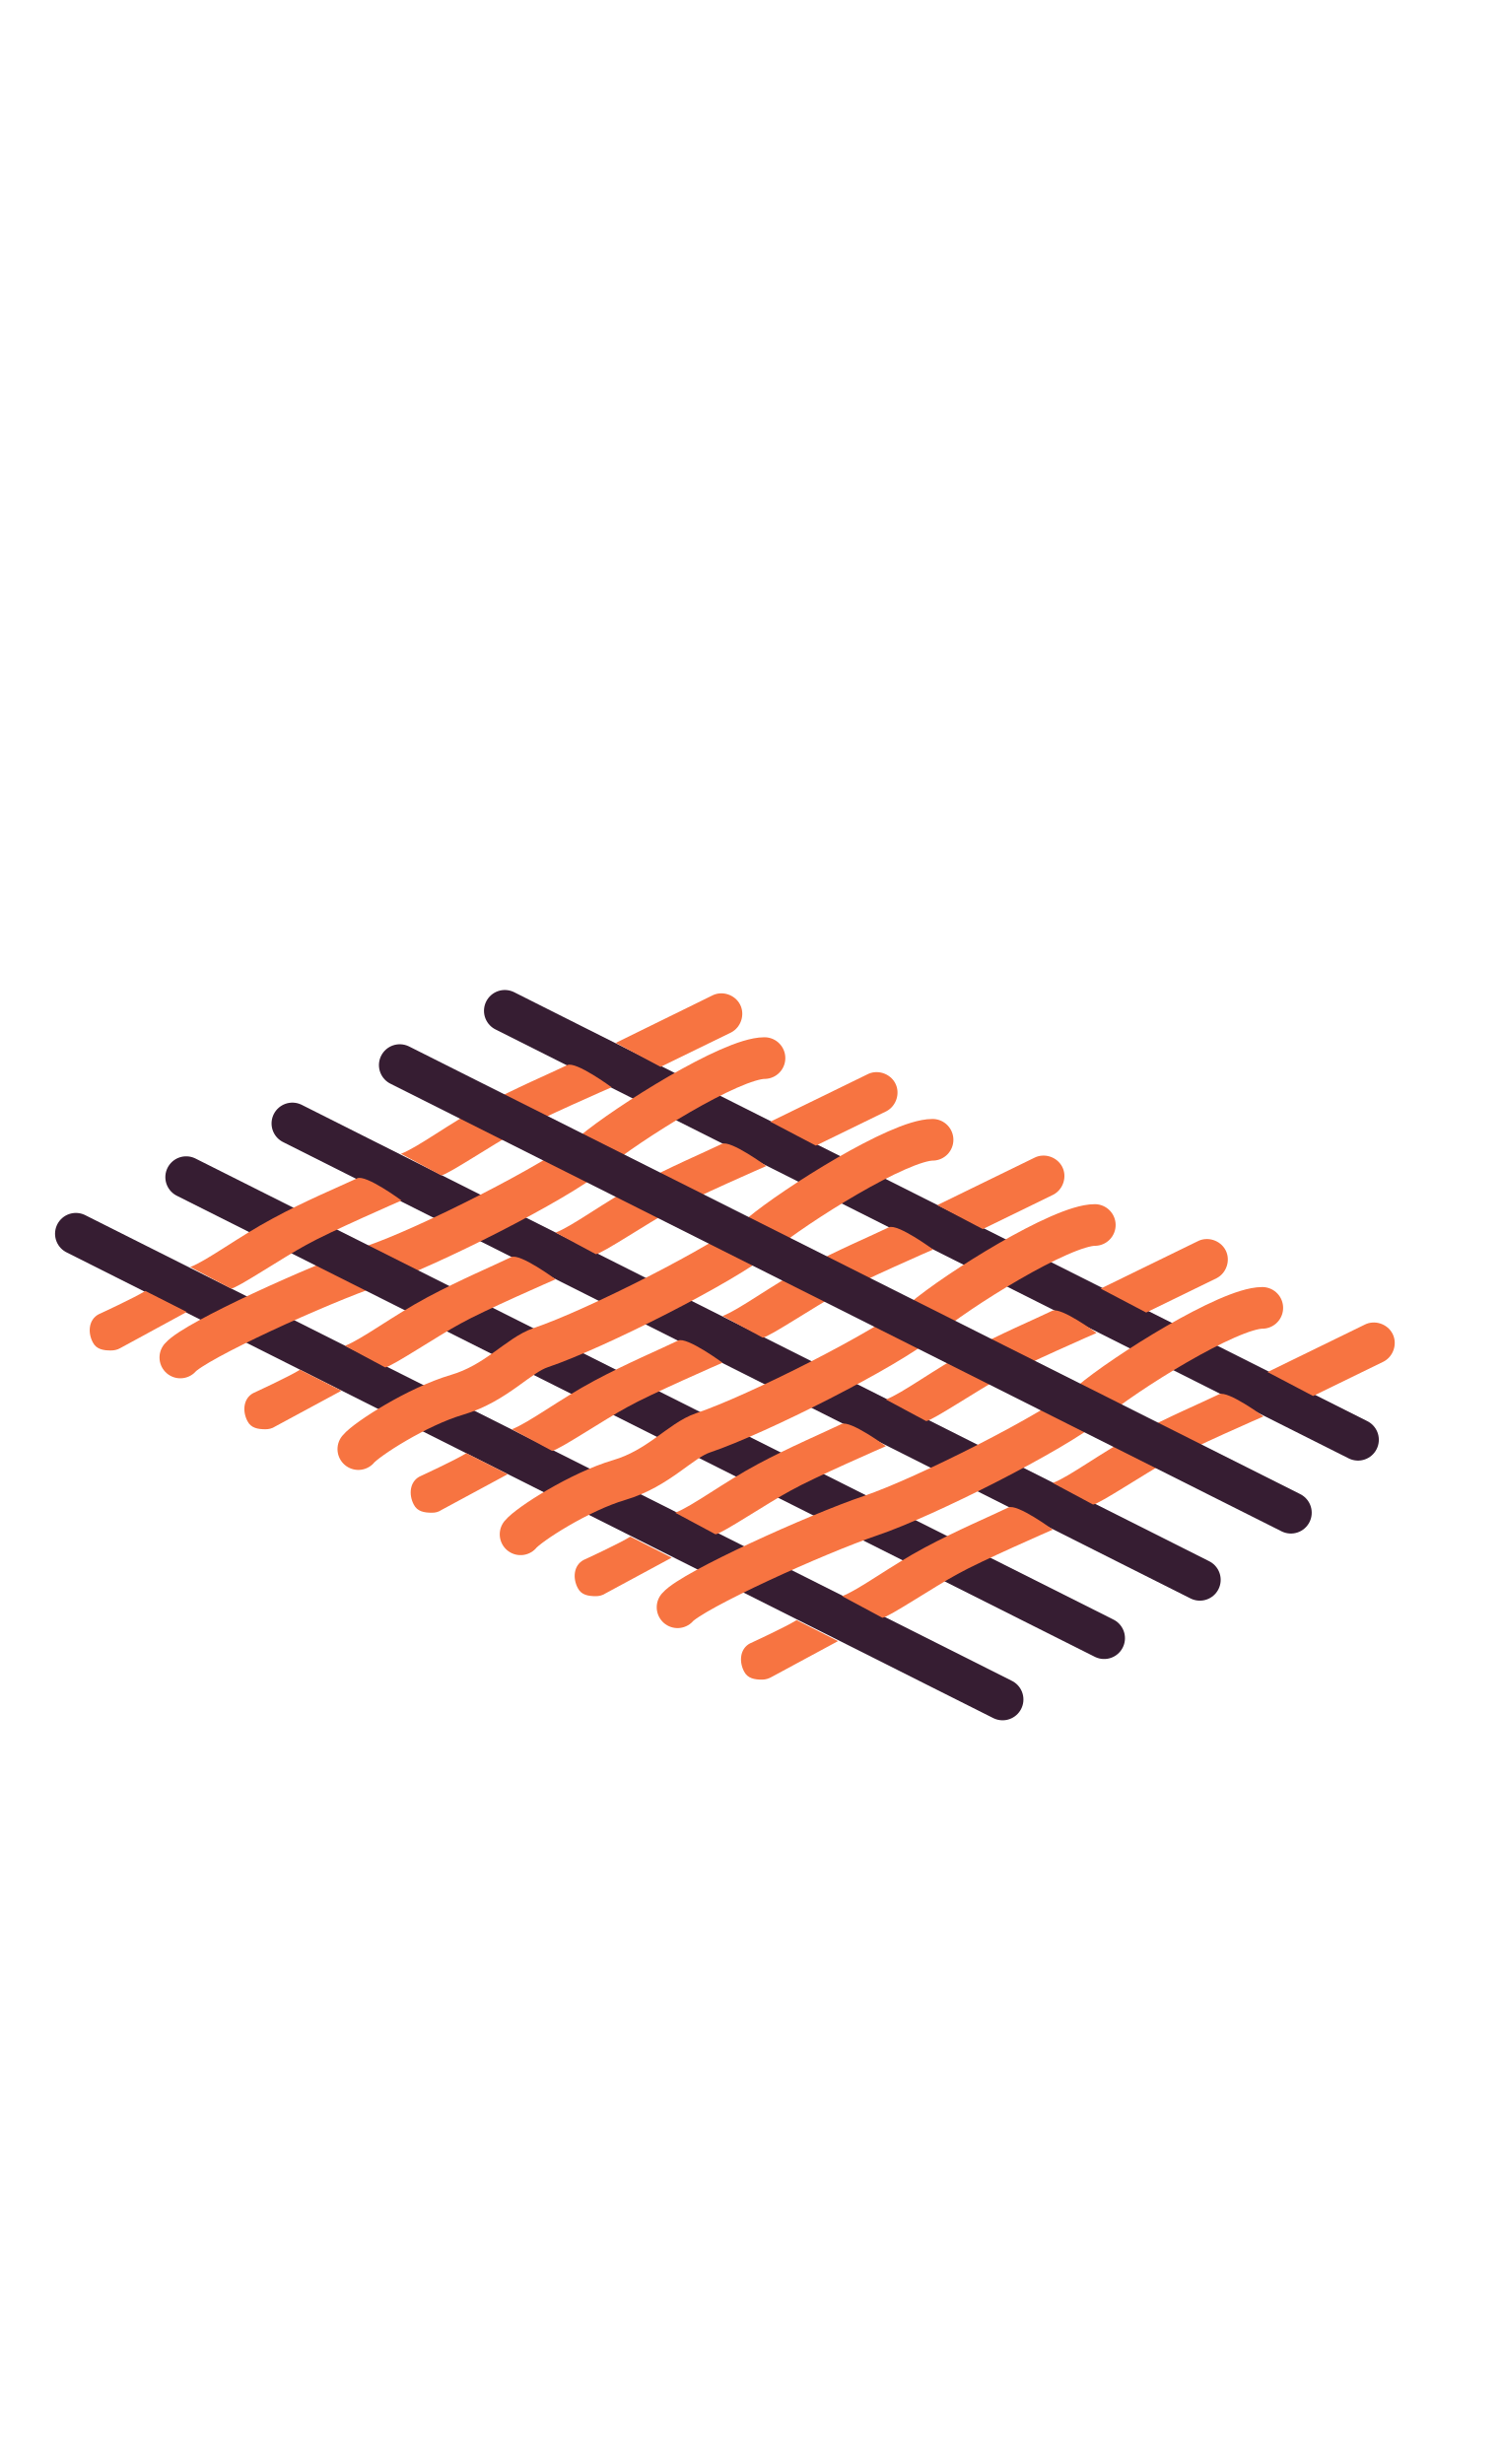
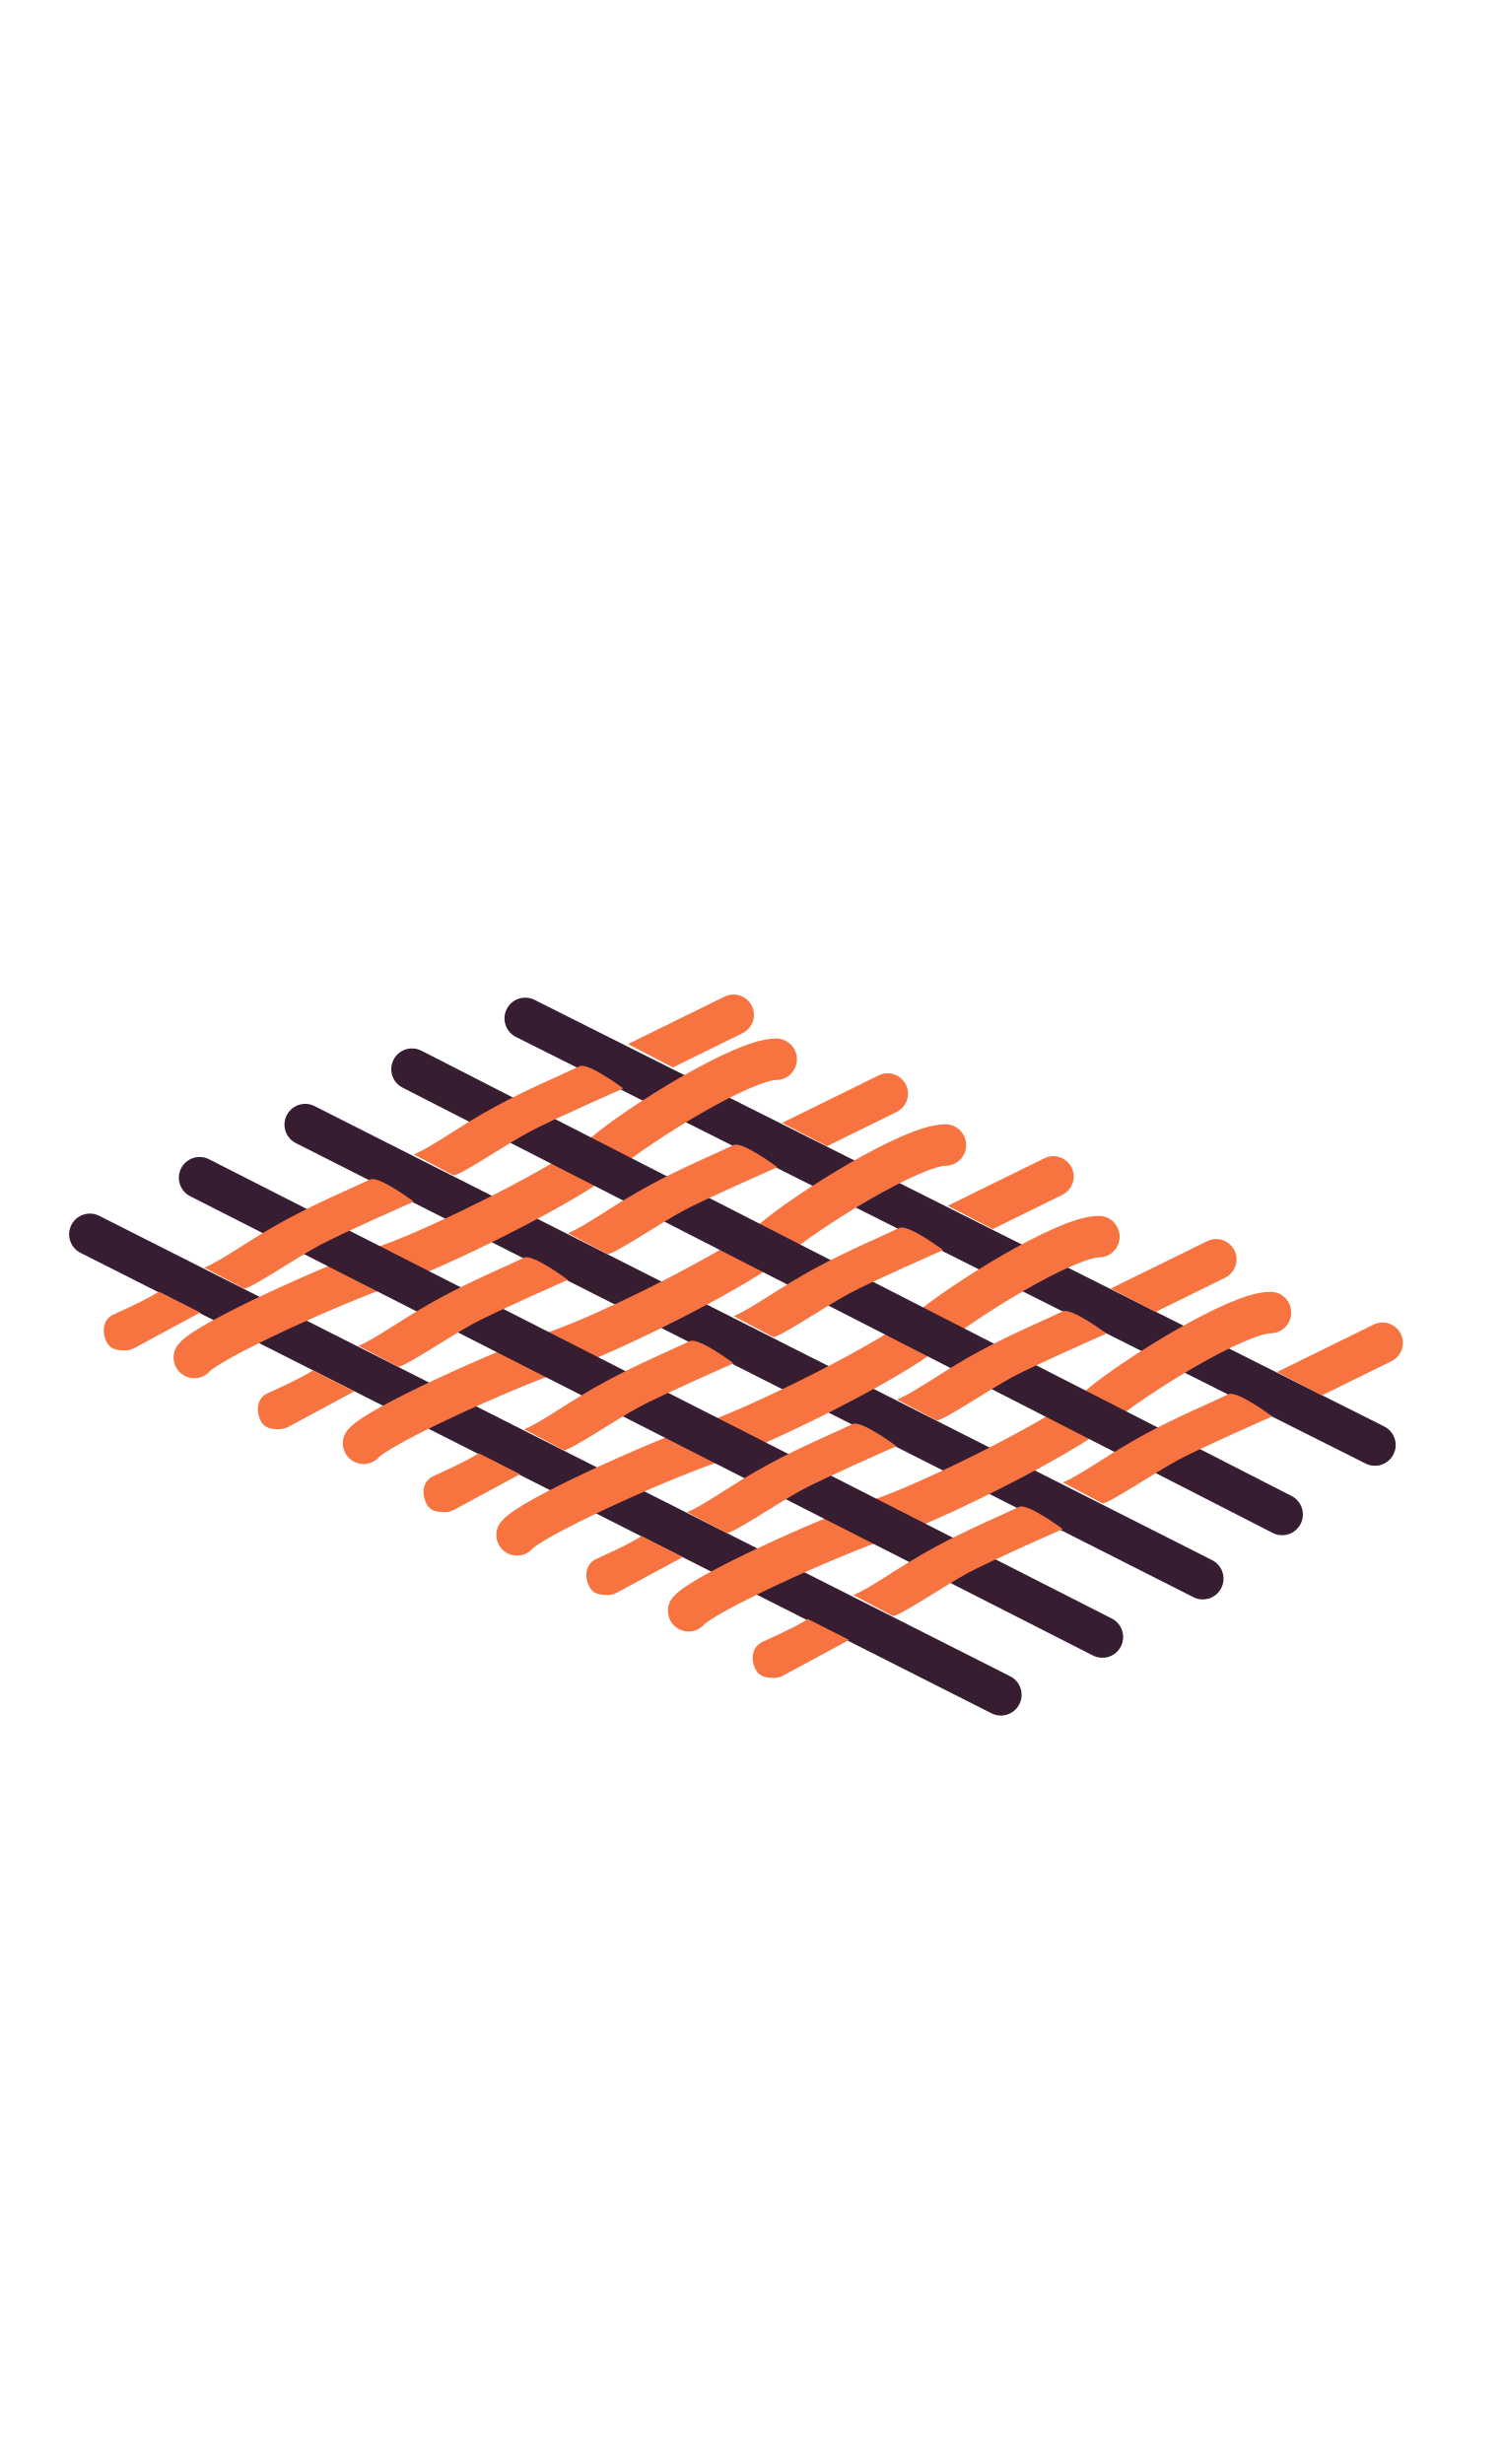
<svg xmlns="http://www.w3.org/2000/svg" version="1.1" id="Layer_1" x="0px" y="0px" viewBox="0 0 257.3 422.2" style="enable-background:new 0 0 257.3 422.2;" xml:space="preserve">
  <style type="text/css">
- 	.st0{fill:none;stroke:#361D32;stroke-width:7.136;stroke-linecap:round;stroke-miterlimit:10;}
- 	.st1{fill:none;stroke:#F77441;stroke-width:10.704;stroke-linecap:round;stroke-miterlimit:10;}
- 	.st2{fill:none;stroke:#F77441;stroke-width:7.136;stroke-linecap:round;stroke-miterlimit:10;}
+ 	.st0{fill:none;stroke:#361D32;stroke-width:7.108;stroke-linecap:round;stroke-miterlimit:10;}
+ 	.st1{fill:none;stroke:#F77441;stroke-width:10.662;stroke-linecap:round;stroke-miterlimit:10;}
+ 	.st2{fill:none;stroke:#F77441;stroke-width:7.108;stroke-linecap:round;stroke-miterlimit:10;}
	.st3{fill:#F77441;}
</style>
  <g>
-     <line class="st0" x1="13" y1="211.4" x2="171.8" y2="291.2" />
-     <line class="st0" x1="50.1" y1="192.5" x2="205.6" y2="270.7" />
-     <line class="st0" x1="86.5" y1="173.2" x2="232.7" y2="246.7" />
-     <path class="st1" d="M106.8,179.7" />
-     <path class="st1" d="M99,183.7" />
-     <path class="st2" d="M30.9,232.6c2.5-2.9,23.9-12.6,33-15.7c9.2-3.1,31.6-14.4,37.6-19.4s23.8-16.2,29.5-16.2" />
-     <line class="st0" x1="31.9" y1="201.7" x2="189.2" y2="280.7" />
+     <line class="st0" x1="15.4" y1="211.5" x2="171.5" y2="290.4" />
+     <line class="st0" x1="52.3" y1="192.7" x2="206.1" y2="270.5" />
+     <line class="st0" x1="90" y1="174.5" x2="235.6" y2="247.6" />
+     <path class="st1" d="M108.8,179.9" />
+     <path class="st1" d="M101.1,183.9" />
+     <path class="st2" d="M33.3,232.6c2.4-2.9,23.8-12.6,32.9-15.7s31.5-14.3,37.4-19.3s23.7-16.1,29.4-16.1" />
+     <path class="st2" d="M62.3,247.3c2.4-2.9,23.8-12.6,32.9-15.7c9.2-3.1,31.5-14.3,37.4-19.3c5.9-5,23.7-16.1,29.4-16.1" />
+     <path class="st2" d="M88.6,263c2.4-2.9,23.8-12.6,32.9-15.7S153,233,158.9,228c5.9-5,23.7-16.1,29.4-16.1" />
+     <path class="st2" d="M118,276c2.4-2.9,23.8-12.6,32.9-15.7c9.2-3.1,31.5-14.3,37.4-19.3c5.9-5,23.7-16.1,29.4-16.1" />
+     <line class="st0" x1="34.2" y1="201.8" x2="188.9" y2="280.5" />
+     <line class="st0" x1="70.6" y1="183.2" x2="219.7" y2="259.5" />
    <g>
      <g>
-         <path class="st3" d="M105.5,178.7l16.5-8.1c1.7-0.9,3.9-0.2,4.8,1.5s0.2,3.9-1.5,4.8l-12.1,5.9L105.5,178.7z" />
+         <path class="st3" d="M107.6,178.9l16.5-8.1c1.7-0.9,3.8-0.2,4.7,1.5c0.9,1.7,0.2,3.8-1.5,4.7l-12,5.9L107.6,178.9z" />
      </g>
      <g>
-         <path class="st3" d="M19,231.4c-1.3,0-2.5-0.2-3.1-1.4c-0.9-1.7-0.7-3.9,1-4.8c0,0,6.3-2.9,8-4l7.1,3.6L20.6,231     C20.1,231.3,19.5,231.4,19,231.4z" />
+         <path class="st3" d="M21.4,231.4c-1.3,0-2.5-0.2-3.1-1.4c-0.9-1.7-0.7-3.8,1-4.7c0,0,6.3-2.8,7.9-4l7.1,3.6L23,231     C22.5,231.3,21.9,231.4,21.4,231.4z" />
      </g>
      <g>
-         <path class="st3" d="M32.6,217.1c2.9-1.1,8.3-5.2,14.1-8.3c5.5-3,11.3-5.4,14.5-6.9c1.5-0.7,7.6,3.8,7.6,3.8s-12.4,5.4-16.3,7.6     c-3.9,2.1-11.8,7.4-12.9,7.5L32.6,217.1z" />
+         <path class="st3" d="M35,217.2c2.9-1.1,8.2-5.1,14-8.2c5.5-3,11.3-5.4,14.4-6.9c1.5-0.7,7.5,3.8,7.5,3.8s-12.3,5.4-16.2,7.5     c-3.9,2.1-11.7,7.4-12.9,7.4L35,217.2z" />
      </g>
      <g>
-         <path class="st3" d="M68.7,197.7c2.9-1.1,8.3-5.2,14.1-8.3c5.6-3,11.3-5.4,14.4-6.9c1.5-0.7,7.6,3.8,7.6,3.8s-12.4,5.4-16.3,7.6     c-3.9,2.1-11.8,7.4-12.9,7.5L68.7,197.7z" />
+         <path class="st3" d="M70.9,197.8c2.9-1.1,8.2-5.1,14-8.2c5.5-3,11.3-5.4,14.4-6.9c1.5-0.7,7.5,3.8,7.5,3.8s-12.3,5.4-16.2,7.5     c-3.9,2.1-11.7,7.4-12.9,7.4L70.9,197.8z" />
      </g>
    </g>
    <g>
      <g>
-         <path class="st3" d="M132,192.2l16.6-8.1c1.7-0.9,3.9-0.2,4.8,1.5c0.9,1.7,0.2,3.9-1.5,4.8l-12.1,5.9L132,192.2z" />
+         <path class="st3" d="M134,192.4l16.5-8.1c1.7-0.9,3.8-0.2,4.7,1.5c0.9,1.7,0.2,3.8-1.5,4.7l-12,5.9L134,192.4z" />
      </g>
      <g>
-         <path class="st3" d="M45.5,244.9c-1.3,0-2.5-0.2-3.1-1.4c-0.9-1.7-0.7-3.9,1-4.8c0,0,6.3-2.9,8-4l7.1,3.6l-11.3,6.1     C46.6,244.8,46,244.9,45.5,244.9z" />
+         <path class="st3" d="M47.8,244.9c-1.3,0-2.5-0.2-3.1-1.4c-0.9-1.7-0.7-3.8,1-4.7c0,0,6.3-2.8,7.9-4l7.1,3.6l-11.3,6.1     C48.9,244.7,48.3,244.9,47.8,244.9z" />
      </g>
      <g>
-         <path class="st3" d="M59.1,230.6c2.9-1.1,8.3-5.2,14.1-8.3c5.6-3,11.3-5.4,14.4-6.9c1.5-0.7,7.6,3.8,7.6,3.8s-12.4,5.4-16.3,7.6     c-3.9,2.1-11.8,7.4-12.9,7.5L59.1,230.6z" />
+         <path class="st3" d="M61.4,230.6c2.9-1.1,8.2-5.1,14-8.2c5.5-3,11.3-5.4,14.4-6.9c1.5-0.7,7.5,3.8,7.5,3.8s-12.3,5.4-16.2,7.5     c-3.9,2.1-11.7,7.4-12.9,7.4L61.4,230.6z" />
      </g>
      <g>
-         <path class="st3" d="M95.2,211.2c2.9-1.1,8.3-5.2,14.1-8.3c5.6-3,11.3-5.4,14.4-6.9c1.5-0.7,7.6,3.8,7.6,3.8s-12.4,5.4-16.3,7.6     c-3.9,2.1-11.8,7.4-12.9,7.5L95.2,211.2z" />
+         <path class="st3" d="M97.3,211.3c2.9-1.1,8.2-5.1,14-8.2c5.5-3,11.3-5.4,14.4-6.9c1.5-0.7,7.5,3.8,7.5,3.8s-12.3,5.4-16.2,7.5     s-11.7,7.4-12.9,7.4L97.3,211.3z" />
      </g>
    </g>
    <g>
      <g>
-         <path class="st3" d="M160.6,206.5l16.6-8.1c1.7-0.9,3.9-0.2,4.8,1.5c0.9,1.7,0.2,3.9-1.5,4.8l-12.1,5.9L160.6,206.5z" />
+         <path class="st3" d="M162.4,206.6l16.5-8.1c1.7-0.9,3.8-0.2,4.7,1.5c0.9,1.7,0.2,3.8-1.5,4.7l-12,5.9L162.4,206.6z" />
      </g>
      <g>
-         <path class="st3" d="M74,259.2c-1.3,0-2.5-0.2-3.1-1.4c-0.9-1.7-0.7-3.9,1-4.8c0,0,6.3-2.9,8-4l7.1,3.6l-11.3,6.1     C75.1,259.1,74.6,259.2,74,259.2z" />
+         <path class="st3" d="M76.2,259.1c-1.3,0-2.5-0.2-3.1-1.4c-0.9-1.7-0.7-3.8,1-4.7c0,0,6.3-2.8,7.9-4l7.1,3.6l-11.3,6.1     C77.3,259,76.8,259.1,76.2,259.1z" />
      </g>
      <g>
-         <path class="st3" d="M87.7,244.9c2.9-1.1,8.3-5.2,14.1-8.3c5.6-3,11.3-5.4,14.4-6.9c1.5-0.7,7.6,3.8,7.6,3.8s-12.4,5.4-16.3,7.6     c-3.9,2.1-11.8,7.4-12.9,7.5L87.7,244.9z" />
+         <path class="st3" d="M89.8,244.9c2.9-1.1,8.2-5.1,14-8.2c5.5-3,11.3-5.4,14.4-6.9c1.5-0.7,7.5,3.8,7.5,3.8s-12.3,5.4-16.2,7.5     c-3.9,2.1-11.7,7.4-12.9,7.4L89.8,244.9z" />
      </g>
      <g>
-         <path class="st3" d="M123.8,225.5c2.9-1.1,8.3-5.2,14.1-8.3c5.6-3,11.3-5.4,14.4-6.9c1.5-0.7,7.6,3.8,7.6,3.8s-12.4,5.4-16.3,7.6     c-3.9,2.1-11.8,7.4-12.9,7.5L123.8,225.5z" />
+         <path class="st3" d="M125.7,225.5c2.9-1.1,8.2-5.1,14-8.2c5.5-3,11.3-5.4,14.4-6.9c1.5-0.7,7.5,3.8,7.5,3.8s-12.3,5.4-16.2,7.5     c-3.9,2.1-11.7,7.4-12.9,7.4L125.7,225.5z" />
      </g>
    </g>
-     <path class="st2" d="M89.2,262.9c1.4-1.7,10.1-7.3,16.9-9.3s10.5-6.8,14.4-8.1c9.2-3.1,31.6-14.4,37.6-19.4   c5.9-5,23.8-16.2,29.5-16.2" />
-     <path class="st2" d="M61.4,248.3c1.4-1.7,10.1-7.3,16.9-9.3s10.5-6.8,14.4-8.1c9.2-3.1,31.6-14.4,37.6-19.4s23.8-16.2,29.5-16.2" />
    <g>
      <g>
-         <path class="st3" d="M188.6,220.8l16.6-8.1c1.7-0.9,3.9-0.2,4.8,1.5c0.9,1.7,0.2,3.9-1.5,4.8l-12.1,5.9L188.6,220.8z" />
+         <path class="st3" d="M190.3,220.8l16.5-8.1c1.7-0.9,3.8-0.2,4.7,1.5c0.9,1.7,0.2,3.8-1.5,4.7l-12,5.9L190.3,220.8z" />
      </g>
      <g>
-         <path class="st3" d="M102.1,273.5c-1.3,0-2.5-0.2-3.1-1.4c-0.9-1.7-0.7-3.9,1-4.8c0,0,6.3-2.9,8-4l7.1,3.6l-11.3,6.1     C103.2,273.4,102.6,273.5,102.1,273.5z" />
+         <path class="st3" d="M104.1,273.3c-1.3,0-2.5-0.2-3.1-1.4c-0.9-1.7-0.7-3.8,1-4.7c0,0,6.3-2.8,7.9-4l7.1,3.6l-11.3,6.1     C105.2,273.2,104.7,273.3,104.1,273.3z" />
      </g>
      <g>
-         <path class="st3" d="M115.7,259.2c2.9-1.1,8.3-5.2,14.1-8.3c5.6-3,11.3-5.4,14.4-6.9c1.5-0.7,7.6,3.8,7.6,3.8s-12.4,5.4-16.3,7.6     c-3.9,2.1-11.8,7.4-12.9,7.5L115.7,259.2z" />
+         <path class="st3" d="M117.7,259.1c2.9-1.1,8.2-5.1,14-8.2c5.5-3,11.3-5.4,14.4-6.9c1.5-0.7,7.5,3.8,7.5,3.8s-12.3,5.4-16.2,7.5     s-11.7,7.4-12.9,7.4L117.7,259.1z" />
      </g>
      <g>
-         <path class="st3" d="M151.8,239.8c2.9-1.1,8.3-5.2,14.1-8.3c5.6-3,11.3-5.4,14.4-6.9c1.5-0.7,7.6,3.8,7.6,3.8s-12.4,5.4-16.3,7.6     c-3.9,2.1-11.8,7.4-12.9,7.5L151.8,239.8z" />
+         <path class="st3" d="M153.7,239.8c2.9-1.1,8.2-5.1,14-8.2c5.5-3,11.3-5.4,14.4-6.9c1.5-0.7,7.5,3.8,7.5,3.8s-12.3,5.4-16.2,7.5     c-3.9,2.1-11.7,7.4-12.9,7.4L153.7,239.8z" />
      </g>
    </g>
-     <path class="st2" d="M116.1,275.4c2.5-2.9,23.9-12.6,33.1-15.7s31.6-14.4,37.6-19.4c5.9-5,23.8-16.2,29.5-16.2" />
    <g>
      <g>
-         <path class="st3" d="M217.2,235.1l16.6-8.1c1.7-0.9,3.9-0.2,4.8,1.5c0.9,1.7,0.2,3.9-1.5,4.8l-12.1,5.9L217.2,235.1z" />
+         <path class="st3" d="M218.8,235.1l16.5-8.1c1.7-0.9,3.8-0.2,4.7,1.5c0.9,1.7,0.2,3.8-1.5,4.7l-12,5.9L218.8,235.1z" />
      </g>
      <g>
-         <path class="st3" d="M130.6,287.8c-1.3,0-2.5-0.2-3.1-1.4c-0.9-1.7-0.7-3.9,1-4.8c0,0,6.3-2.9,8-4l7.1,3.6l-11.3,6.1     C131.8,287.6,131.2,287.8,130.6,287.8z" />
+         <path class="st3" d="M132.6,287.5c-1.3,0-2.5-0.2-3.1-1.4c-0.9-1.7-0.7-3.8,1-4.7c0,0,6.3-2.8,7.9-4l7.1,3.6l-11.3,6.1     C133.7,287.4,133.1,287.5,132.6,287.5z" />
      </g>
      <g>
-         <path class="st3" d="M144.3,273.5c2.9-1.1,8.3-5.2,14.1-8.3c5.6-3,11.3-5.4,14.4-6.9c1.5-0.7,7.6,3.8,7.6,3.8s-12.4,5.4-16.3,7.6     c-3.9,2.1-11.8,7.4-12.9,7.5L144.3,273.5z" />
+         <path class="st3" d="M146.2,273.3c2.9-1.1,8.2-5.1,14-8.2c5.5-3,11.3-5.4,14.4-6.9c1.5-0.7,7.5,3.8,7.5,3.8s-12.3,5.4-16.2,7.5     c-3.9,2.1-11.7,7.4-12.9,7.4L146.2,273.3z" />
      </g>
      <g>
-         <path class="st3" d="M180.4,254.1c2.9-1.1,8.3-5.2,14.1-8.3c5.6-3,11.3-5.4,14.4-6.9c1.5-0.7,7.6,3.8,7.6,3.8s-12.4,5.4-16.3,7.6     c-3.9,2.1-11.8,7.4-12.9,7.5L180.4,254.1z" />
+         <path class="st3" d="M182.1,254c2.9-1.1,8.2-5.1,14-8.2c5.5-3,11.3-5.4,14.4-6.9c1.5-0.7,7.5,3.8,7.5,3.8s-12.3,5.4-16.2,7.5     c-3.9,2.1-11.7,7.4-12.9,7.4L182.1,254z" />
      </g>
    </g>
-     <line class="st0" x1="68.5" y1="182.5" x2="221.2" y2="259.2" />
  </g>
</svg>
